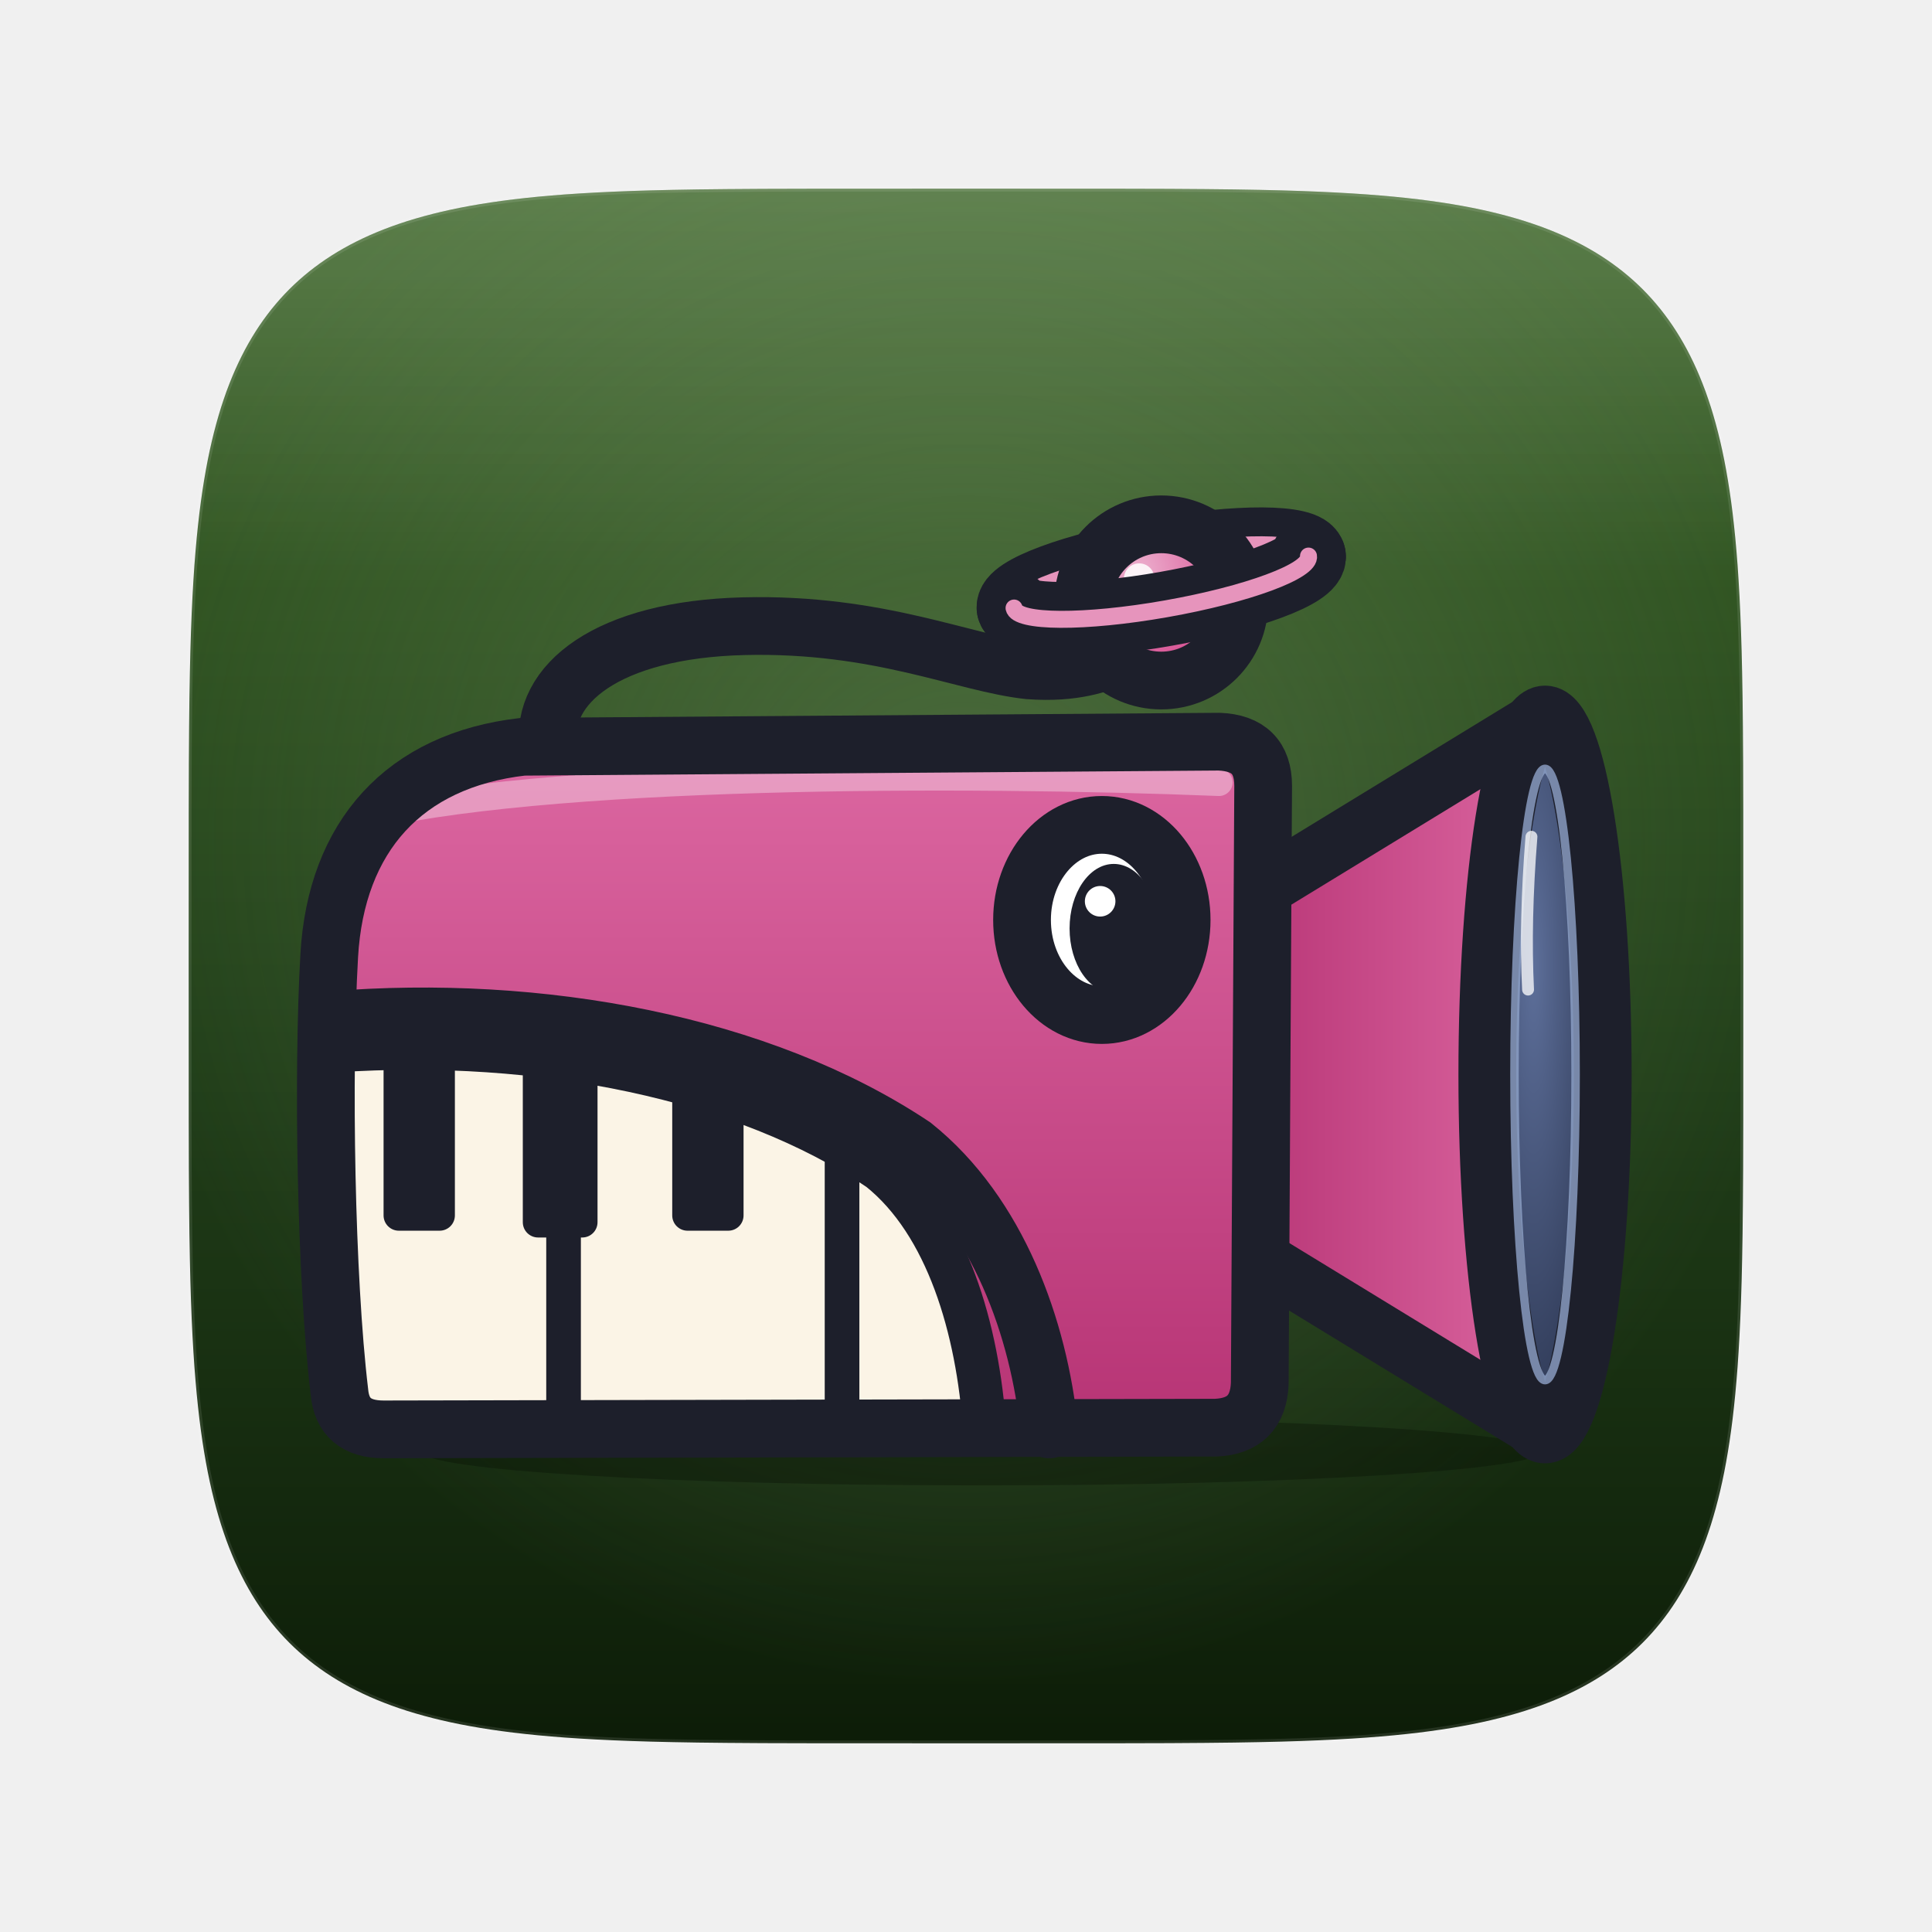
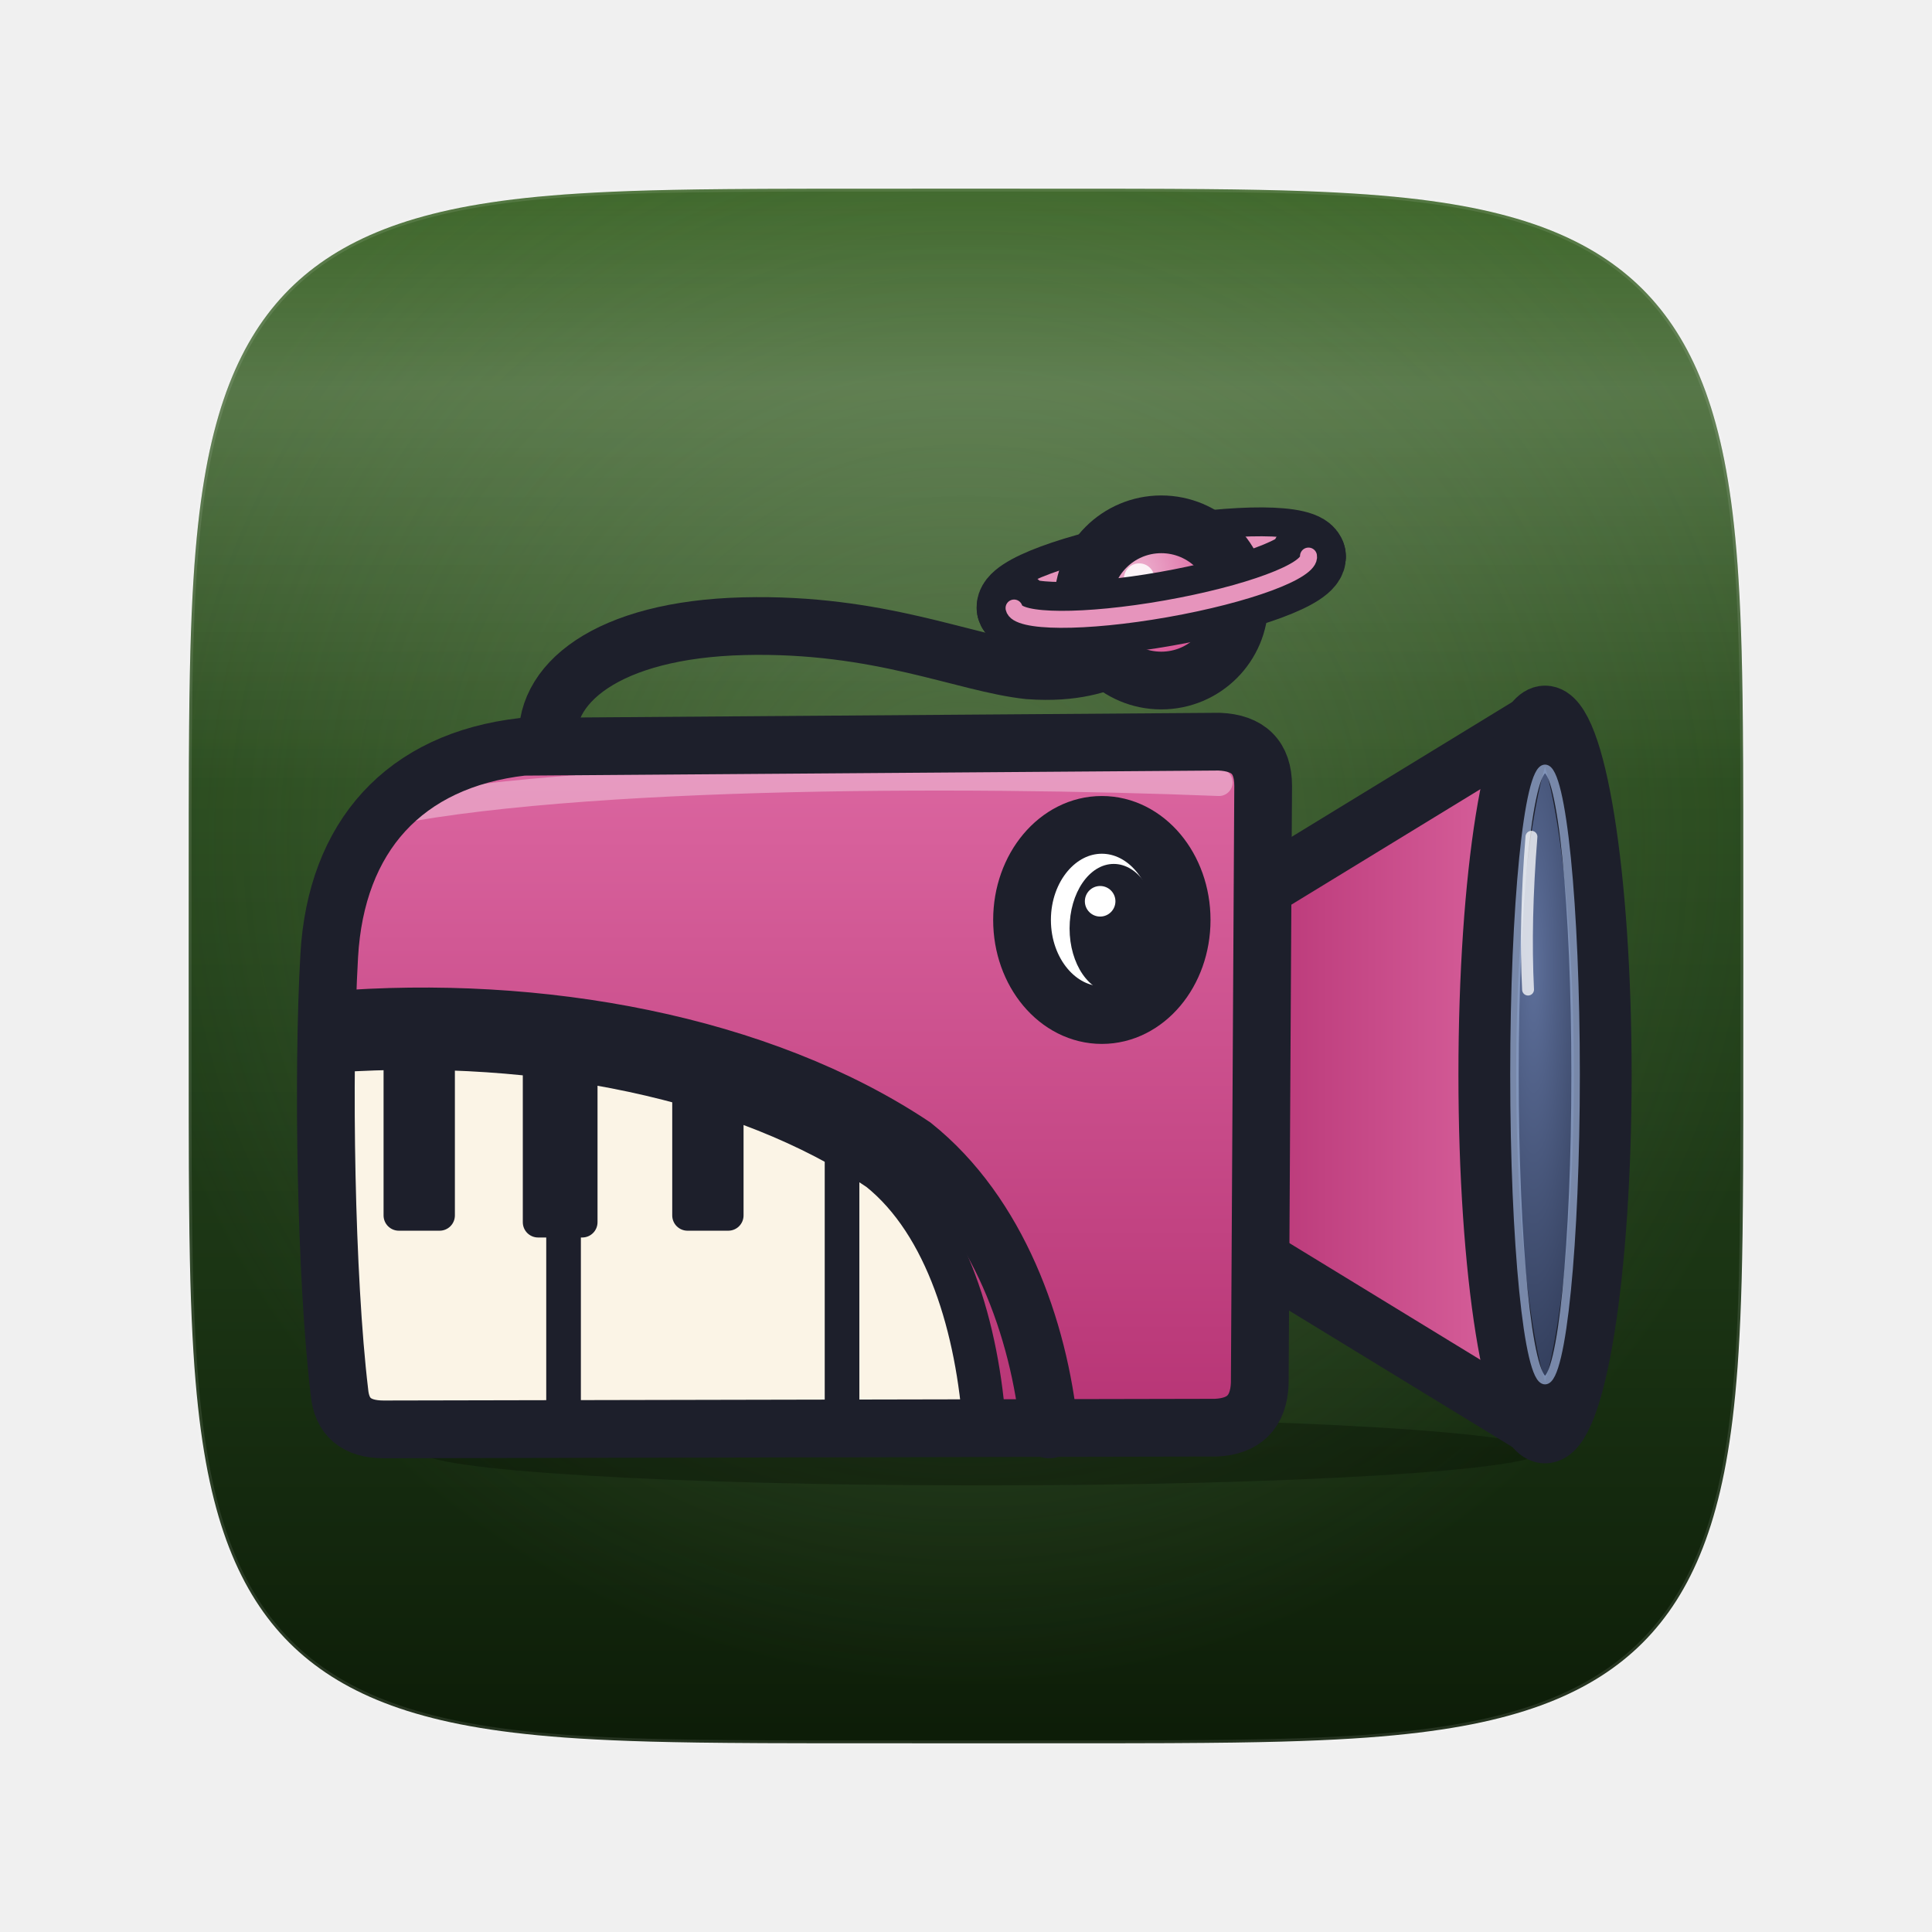
<svg xmlns="http://www.w3.org/2000/svg" width="1024" height="1024" viewBox="0 0 1024 1024">
  <defs>
    <linearGradient id="plate" x1="0" y1="0" x2="0" y2="1">
      <stop offset="0" stop-color="#3d6629" />
      <stop offset="0.55" stop-color="#22401a" />
      <stop offset="1" stop-color="#0d1d08" />
    </linearGradient>
    <radialGradient id="glow" cx="0.5" cy="0.42" r="0.55">
      <stop offset="0" stop-color="#6e8c5e" stop-opacity="0.45" />
      <stop offset="1" stop-color="#6e8c5e" stop-opacity="0" />
    </radialGradient>
    <linearGradient id="bodyg" x1="0" y1="0" x2="0" y2="1">
      <stop offset="0" stop-color="#ffbb33" />
      <stop offset="0.6" stop-color="#f7a600" />
      <stop offset="1" stop-color="#e58a00" />
    </linearGradient>
    <linearGradient id="lensbody" x1="0" y1="0" x2="0" y2="1">
      <stop offset="0" stop-color="#ffb21f" />
      <stop offset="1" stop-color="#dc8300" />
    </linearGradient>
    <linearGradient id="keysg" x1="0" y1="0" x2="0" y2="1">
      <stop offset="0" stop-color="#fffaf0" />
      <stop offset="1" stop-color="#eadfc9" />
    </linearGradient>
    <linearGradient id="blackk" x1="0" y1="0" x2="0" y2="1">
      <stop offset="0" stop-color="#2a2f3d" />
      <stop offset="1" stop-color="#141824" />
    </linearGradient>
    <radialGradient id="glass" cx="0.35" cy="0.3" r="0.9">
      <stop offset="0" stop-color="#5d7898" />
      <stop offset="0.5" stop-color="#2c3e58" />
      <stop offset="1" stop-color="#151d2d" />
    </radialGradient>
    <radialGradient id="eyew" cx="0.4" cy="0.35" r="0.7">
      <stop offset="0" stop-color="#ffffff" />
      <stop offset="1" stop-color="#ece6da" />
    </radialGradient>
    <radialGradient id="ball" cx="0.35" cy="0.3" r="0.8">
      <stop offset="0" stop-color="#ffd27a" />
      <stop offset="1" stop-color="#f08f00" />
    </radialGradient>
    <linearGradient id="sheen" x1="0" y1="0" x2="0" y2="1">
-       <stop offset="0" stop-color="#ffffff" stop-opacity="0.16" />
-       <stop offset="0.5" stop-color="#ffffff" stop-opacity="0" />
+       <stop offset="0" stop-color="#ffffff" stop-opacity="0" />
+       <stop offset="0.25" stop-color="#ffffff" stop-opacity="0.16" />
+       <stop offset="0.75" stop-color="#ffffff" stop-opacity="0" />
    </linearGradient>
    <filter id="drop" x="-20%" y="-20%" width="140%" height="150%">
      <feGaussianBlur in="SourceAlpha" stdDeviation="14" />
      <feOffset dy="12" result="b" />
      <feComponentTransfer>
        <feFuncA type="linear" slope="0.35" />
      </feComponentTransfer>
      <feMerge>
        <feMergeNode />
        <feMergeNode in="SourceGraphic" />
      </feMerge>
    </filter>
    <clipPath id="plateclip">
      <path d="M924.00,512.00 L923.97,593.59 L923.90,619.65 L923.77,638.60 L923.60,654.01 L923.37,667.24 L923.10,678.95 L922.77,689.52 L922.39,699.21 L921.96,708.17 L921.48,716.53 L920.96,724.39 L920.37,731.81 L919.74,738.85 L919.06,745.54 L918.33,751.94 L917.54,758.06 L916.70,763.93 L915.81,769.57 L914.87,775.00 L913.88,780.24 L912.83,785.29 L911.73,790.18 L910.57,794.91 L909.36,799.49 L908.10,803.93 L906.79,808.23 L905.41,812.41 L903.99,816.47 L902.50,820.41 L900.96,824.24 L899.37,827.96 L897.71,831.58 L896.00,835.10 L894.23,838.53 L892.40,841.86 L890.51,845.11 L888.56,848.27 L886.55,851.34 L884.48,854.33 L882.34,857.24 L880.14,860.08 L877.87,862.83 L875.54,865.52 L873.14,868.13 L870.67,870.67 L868.13,873.14 L865.52,875.54 L862.83,877.87 L860.08,880.14 L857.24,882.34 L854.33,884.48 L851.34,886.55 L848.27,888.56 L845.11,890.51 L841.86,892.40 L838.53,894.23 L835.10,896.00 L831.58,897.71 L827.96,899.37 L824.24,900.96 L820.41,902.50 L816.47,903.99 L812.41,905.41 L808.23,906.79 L803.93,908.10 L799.49,909.36 L794.91,910.57 L790.18,911.73 L785.29,912.83 L780.24,913.88 L775.00,914.87 L769.57,915.81 L763.93,916.70 L758.06,917.54 L751.94,918.33 L745.54,919.06 L738.85,919.74 L731.81,920.37 L724.39,920.96 L716.53,921.48 L708.17,921.96 L699.21,922.39 L689.52,922.77 L678.95,923.10 L667.24,923.37 L654.01,923.60 L638.60,923.77 L619.65,923.90 L593.59,923.97 L512.00,924.00 L430.41,923.97 L404.35,923.90 L385.40,923.77 L369.99,923.60 L356.76,923.37 L345.05,923.10 L334.48,922.77 L324.79,922.39 L315.83,921.96 L307.47,921.48 L299.61,920.96 L292.19,920.37 L285.15,919.74 L278.46,919.06 L272.06,918.33 L265.94,917.54 L260.07,916.70 L254.43,915.81 L249.00,914.87 L243.76,913.88 L238.71,912.83 L233.82,911.73 L229.09,910.57 L224.51,909.36 L220.07,908.10 L215.77,906.79 L211.59,905.41 L207.53,903.99 L203.59,902.50 L199.76,900.96 L196.04,899.37 L192.42,897.71 L188.90,896.00 L185.47,894.23 L182.14,892.40 L178.89,890.51 L175.73,888.56 L172.66,886.55 L169.67,884.48 L166.76,882.34 L163.92,880.14 L161.17,877.87 L158.48,875.54 L155.87,873.14 L153.33,870.67 L150.86,868.13 L148.46,865.52 L146.13,862.83 L143.86,860.08 L141.66,857.24 L139.52,854.33 L137.45,851.34 L135.44,848.27 L133.49,845.11 L131.60,841.86 L129.77,838.53 L128.00,835.10 L126.29,831.58 L124.63,827.96 L123.04,824.24 L121.50,820.41 L120.01,816.47 L118.59,812.41 L117.21,808.23 L115.90,803.93 L114.64,799.49 L113.43,794.91 L112.27,790.18 L111.17,785.29 L110.12,780.24 L109.13,775.00 L108.19,769.57 L107.30,763.93 L106.46,758.06 L105.67,751.94 L104.94,745.54 L104.26,738.85 L103.63,731.81 L103.04,724.39 L102.52,716.53 L102.04,708.17 L101.61,699.21 L101.23,689.52 L100.90,678.95 L100.63,667.24 L100.40,654.01 L100.23,638.60 L100.10,619.65 L100.03,593.59 L100.00,512.00 L100.03,430.41 L100.10,404.35 L100.23,385.40 L100.40,369.99 L100.63,356.76 L100.90,345.05 L101.23,334.48 L101.61,324.79 L102.04,315.83 L102.52,307.47 L103.04,299.61 L103.63,292.19 L104.26,285.15 L104.94,278.46 L105.67,272.06 L106.46,265.94 L107.30,260.07 L108.19,254.43 L109.13,249.00 L110.12,243.76 L111.17,238.71 L112.27,233.82 L113.43,229.09 L114.64,224.51 L115.90,220.07 L117.21,215.77 L118.59,211.59 L120.01,207.53 L121.50,203.59 L123.04,199.76 L124.63,196.04 L126.29,192.42 L128.00,188.90 L129.77,185.47 L131.60,182.14 L133.49,178.89 L135.44,175.73 L137.45,172.66 L139.52,169.67 L141.66,166.76 L143.86,163.92 L146.13,161.17 L148.46,158.48 L150.86,155.87 L153.33,153.33 L155.87,150.86 L158.48,148.46 L161.17,146.13 L163.92,143.86 L166.76,141.66 L169.67,139.52 L172.66,137.45 L175.73,135.44 L178.89,133.49 L182.14,131.60 L185.47,129.77 L188.90,128.00 L192.42,126.29 L196.04,124.63 L199.76,123.04 L203.59,121.50 L207.53,120.01 L211.59,118.59 L215.77,117.21 L220.07,115.90 L224.51,114.64 L229.09,113.43 L233.82,112.27 L238.71,111.17 L243.76,110.12 L249.00,109.13 L254.43,108.19 L260.07,107.30 L265.94,106.46 L272.06,105.67 L278.46,104.94 L285.15,104.26 L292.19,103.63 L299.61,103.04 L307.47,102.52 L315.83,102.04 L324.79,101.61 L334.48,101.23 L345.05,100.90 L356.76,100.63 L369.99,100.40 L385.40,100.23 L404.35,100.10 L430.41,100.03 L512.00,100.00 L593.59,100.03 L619.65,100.10 L638.60,100.23 L654.01,100.40 L667.24,100.63 L678.95,100.90 L689.52,101.23 L699.21,101.61 L708.17,102.04 L716.53,102.52 L724.39,103.04 L731.81,103.63 L738.85,104.26 L745.54,104.94 L751.94,105.67 L758.06,106.46 L763.93,107.30 L769.57,108.19 L775.00,109.13 L780.24,110.12 L785.29,111.17 L790.18,112.27 L794.91,113.43 L799.49,114.64 L803.93,115.90 L808.23,117.21 L812.41,118.59 L816.47,120.01 L820.41,121.50 L824.24,123.04 L827.96,124.63 L831.58,126.29 L835.10,128.00 L838.53,129.77 L841.86,131.60 L845.11,133.49 L848.27,135.44 L851.34,137.45 L854.33,139.52 L857.24,141.66 L860.08,143.86 L862.83,146.13 L865.52,148.46 L868.13,150.86 L870.67,153.33 L873.14,155.87 L875.54,158.48 L877.87,161.17 L880.14,163.92 L882.34,166.76 L884.48,169.67 L886.55,172.66 L888.56,175.73 L890.51,178.89 L892.40,182.14 L894.23,185.47 L896.00,188.90 L897.71,192.42 L899.37,196.04 L900.96,199.76 L902.50,203.59 L903.99,207.53 L905.41,211.59 L906.79,215.77 L908.10,220.07 L909.36,224.51 L910.57,229.09 L911.73,233.82 L912.83,238.71 L913.88,243.76 L914.87,249.00 L915.81,254.43 L916.70,260.07 L917.54,265.94 L918.33,272.06 L919.06,278.46 L919.74,285.15 L920.37,292.19 L920.96,299.61 L921.48,307.47 L921.96,315.83 L922.39,324.79 L922.77,334.48 L923.10,345.05 L923.37,356.76 L923.60,369.99 L923.77,385.40 L923.90,404.35 L923.97,430.41 Z" />
    </clipPath>
  </defs>
  <path d="M924.00,512.00 L923.97,593.59 L923.90,619.65 L923.77,638.60 L923.60,654.01 L923.37,667.24 L923.10,678.95 L922.77,689.52 L922.39,699.21 L921.96,708.17 L921.48,716.53 L920.96,724.39 L920.37,731.81 L919.74,738.85 L919.06,745.54 L918.33,751.94 L917.54,758.06 L916.70,763.93 L915.81,769.57 L914.87,775.00 L913.88,780.24 L912.83,785.29 L911.73,790.18 L910.57,794.91 L909.36,799.49 L908.10,803.93 L906.79,808.23 L905.41,812.41 L903.99,816.47 L902.50,820.41 L900.96,824.24 L899.37,827.96 L897.71,831.58 L896.00,835.10 L894.23,838.53 L892.40,841.86 L890.51,845.11 L888.56,848.27 L886.55,851.34 L884.48,854.33 L882.34,857.24 L880.14,860.08 L877.87,862.83 L875.54,865.52 L873.14,868.13 L870.67,870.67 L868.13,873.14 L865.52,875.54 L862.83,877.87 L860.08,880.14 L857.24,882.34 L854.33,884.48 L851.34,886.55 L848.27,888.56 L845.11,890.51 L841.86,892.40 L838.53,894.23 L835.10,896.00 L831.58,897.71 L827.96,899.37 L824.24,900.96 L820.41,902.50 L816.47,903.99 L812.41,905.41 L808.23,906.79 L803.93,908.10 L799.49,909.36 L794.91,910.57 L790.18,911.73 L785.29,912.83 L780.24,913.88 L775.00,914.87 L769.57,915.81 L763.93,916.70 L758.06,917.54 L751.94,918.33 L745.54,919.06 L738.85,919.74 L731.81,920.37 L724.39,920.96 L716.53,921.48 L708.17,921.96 L699.21,922.39 L689.52,922.77 L678.95,923.10 L667.24,923.37 L654.01,923.60 L638.60,923.77 L619.65,923.90 L593.59,923.97 L512.00,924.00 L430.41,923.97 L404.35,923.90 L385.40,923.77 L369.99,923.60 L356.76,923.37 L345.05,923.10 L334.48,922.77 L324.79,922.39 L315.83,921.96 L307.47,921.48 L299.61,920.96 L292.19,920.37 L285.15,919.74 L278.46,919.06 L272.06,918.33 L265.94,917.54 L260.07,916.70 L254.43,915.81 L249.00,914.87 L243.76,913.88 L238.71,912.83 L233.82,911.73 L229.09,910.57 L224.51,909.36 L220.07,908.10 L215.77,906.79 L211.59,905.41 L207.53,903.99 L203.59,902.50 L199.76,900.96 L196.04,899.37 L192.42,897.71 L188.90,896.00 L185.47,894.23 L182.14,892.40 L178.89,890.51 L175.73,888.56 L172.66,886.55 L169.67,884.48 L166.76,882.34 L163.92,880.14 L161.17,877.87 L158.48,875.54 L155.87,873.14 L153.33,870.67 L150.86,868.13 L148.46,865.52 L146.13,862.83 L143.86,860.08 L141.66,857.24 L139.52,854.33 L137.45,851.34 L135.44,848.27 L133.49,845.11 L131.60,841.86 L129.77,838.53 L128.00,835.10 L126.29,831.58 L124.63,827.96 L123.04,824.24 L121.50,820.41 L120.01,816.47 L118.59,812.41 L117.21,808.23 L115.90,803.93 L114.64,799.49 L113.43,794.91 L112.27,790.18 L111.17,785.29 L110.12,780.24 L109.13,775.00 L108.19,769.57 L107.30,763.93 L106.46,758.06 L105.67,751.94 L104.94,745.54 L104.26,738.85 L103.63,731.81 L103.04,724.39 L102.52,716.53 L102.04,708.17 L101.61,699.21 L101.23,689.52 L100.90,678.95 L100.63,667.24 L100.40,654.01 L100.23,638.60 L100.10,619.65 L100.03,593.59 L100.00,512.00 L100.03,430.41 L100.10,404.35 L100.23,385.40 L100.40,369.99 L100.63,356.76 L100.90,345.05 L101.23,334.48 L101.61,324.79 L102.04,315.83 L102.52,307.47 L103.04,299.61 L103.63,292.19 L104.26,285.15 L104.94,278.46 L105.67,272.06 L106.46,265.94 L107.30,260.07 L108.19,254.43 L109.13,249.00 L110.12,243.76 L111.17,238.71 L112.27,233.82 L113.43,229.09 L114.64,224.51 L115.90,220.07 L117.21,215.77 L118.59,211.59 L120.01,207.53 L121.50,203.59 L123.04,199.76 L124.63,196.04 L126.29,192.42 L128.00,188.90 L129.77,185.47 L131.60,182.14 L133.49,178.89 L135.44,175.73 L137.45,172.66 L139.52,169.67 L141.66,166.76 L143.86,163.92 L146.13,161.17 L148.46,158.48 L150.86,155.87 L153.33,153.33 L155.87,150.86 L158.48,148.46 L161.17,146.13 L163.92,143.86 L166.76,141.66 L169.67,139.52 L172.66,137.45 L175.73,135.44 L178.89,133.49 L182.14,131.60 L185.47,129.77 L188.90,128.00 L192.42,126.29 L196.04,124.63 L199.76,123.04 L203.59,121.50 L207.53,120.01 L211.59,118.59 L215.77,117.21 L220.07,115.90 L224.51,114.64 L229.09,113.43 L233.82,112.27 L238.71,111.17 L243.76,110.12 L249.00,109.13 L254.43,108.19 L260.07,107.30 L265.94,106.46 L272.06,105.67 L278.46,104.94 L285.15,104.26 L292.19,103.63 L299.61,103.04 L307.47,102.52 L315.83,102.04 L324.79,101.61 L334.48,101.23 L345.05,100.90 L356.76,100.63 L369.99,100.40 L385.40,100.23 L404.35,100.10 L430.41,100.03 L512.00,100.00 L593.59,100.03 L619.65,100.10 L638.60,100.23 L654.01,100.40 L667.24,100.63 L678.95,100.90 L689.52,101.23 L699.21,101.61 L708.17,102.04 L716.53,102.52 L724.39,103.04 L731.81,103.63 L738.85,104.26 L745.54,104.94 L751.94,105.67 L758.06,106.46 L763.93,107.30 L769.57,108.19 L775.00,109.13 L780.24,110.12 L785.29,111.17 L790.18,112.27 L794.91,113.43 L799.49,114.64 L803.93,115.90 L808.23,117.21 L812.41,118.59 L816.47,120.01 L820.41,121.50 L824.24,123.04 L827.96,124.63 L831.58,126.29 L835.10,128.00 L838.53,129.77 L841.86,131.60 L845.11,133.49 L848.27,135.44 L851.34,137.45 L854.33,139.52 L857.24,141.66 L860.08,143.86 L862.83,146.13 L865.52,148.46 L868.13,150.86 L870.67,153.33 L873.14,155.87 L875.54,158.48 L877.87,161.17 L880.14,163.92 L882.34,166.76 L884.48,169.67 L886.55,172.66 L888.56,175.73 L890.51,178.89 L892.40,182.14 L894.23,185.47 L896.00,188.90 L897.71,192.42 L899.37,196.04 L900.96,199.76 L902.50,203.59 L903.99,207.53 L905.41,211.59 L906.79,215.77 L908.10,220.07 L909.36,224.51 L910.57,229.09 L911.73,233.82 L912.83,238.71 L913.88,243.76 L914.87,249.00 L915.81,254.43 L916.70,260.07 L917.54,265.94 L918.33,272.06 L919.06,278.46 L919.74,285.15 L920.37,292.19 L920.96,299.61 L921.48,307.47 L921.96,315.83 L922.39,324.79 L922.77,334.48 L923.10,345.05 L923.37,356.76 L923.60,369.99 L923.77,385.40 L923.90,404.35 L923.97,430.41 Z" fill="url(#plate)" />
  <g clip-path="url(#plateclip)">
    <rect x="100" y="100" width="824" height="824" fill="url(#glow)" />
    <rect x="100" y="100" width="824" height="420" fill="url(#sheen)" />
    <ellipse cx="520.1" cy="769.3" rx="297.0" ry="18.0" fill="#060e04" opacity="0.35" />
    <g transform="translate(106.1,-141.5) scale(0.9)">
      <defs>
        <clipPath id="bodyclip">
          <path d="M 82 977 C 74 910 72 790 76 720 C 80 650 120 605 190 597 L 600 594 Q 626 595 626 620 L 624 972 Q 623 997 598 998 L 108 999 Q 84 999 82 977 Z" />
        </clipPath>
        <clipPath id="jawclip">
          <path d="M 80 776 C 200 768 320 792 400 846 C 440 878 458 940 462 999 L 100 999 Q 82 999 82 977 L 80 776 Z" />
        </clipPath>
        <linearGradient id="bg1" x1="0" y1="0" x2="0" y2="1">
          <stop offset="0" stop-color="#dc67a1" />
          <stop offset="1" stop-color="#b73475" />
        </linearGradient>
        <linearGradient id="lg1" x1="0" y1="0" x2="1" y2="0">
          <stop offset="0" stop-color="#b73475" />
          <stop offset="1" stop-color="#dc67a1" />
        </linearGradient>
        <radialGradient id="gl" cx="0.4" cy="0.35" r="0.7">
          <stop offset="0" stop-color="#5d6f9a" />
          <stop offset="1" stop-color="#2b3550" />
        </radialGradient>
        <radialGradient id="bl" cx="0.35" cy="0.3" r="0.75">
          <stop offset="0" stop-color="#edb1cf" />
          <stop offset="1" stop-color="#d23c86" />
        </radialGradient>
      </defs>
      <path d="M 610 690 L 790 580 Q 800 790 790 1000 L 610 890 Z" fill="url(#lg1)" stroke="#1d1f2b" stroke-width="34" stroke-linejoin="round" />
      <ellipse cx="792" cy="790" rx="34" ry="212" fill="url(#gl)" stroke="#1d1f2b" stroke-width="34" />
      <ellipse cx="792" cy="790" rx="18" ry="180" fill="none" stroke="#8fa3c8" stroke-width="5" opacity="0.8" />
      <path d="M 784 650 Q 780 700 782 740" stroke="#ffffff" stroke-width="7" stroke-linecap="round" fill="none" opacity="0.75" />
      <path d="M 205 597 C 200 560 240 528 320 526 C 400 524 450 548 488 552 C 515 554 530 548 540 544" fill="none" stroke="#1d1f2b" stroke-width="34" stroke-linecap="round" />
      <path d="M 82 977 C 74 910 72 790 76 720 C 80 650 120 605 190 597 L 600 594 Q 626 595 626 620 L 624 972 Q 623 997 598 998 L 108 999 Q 84 999 82 977 Z" fill="url(#bg1)" />
      <g clip-path="url(#bodyclip)">
        <path d="M 80 776 C 200 768 320 792 400 846 C 440 878 458 940 462 999 L 100 999 Q 82 999 82 977 L 80 776 Z" fill="#FBF4E6" />
        <path d="M 90 640 C 200 612 450 612 600 618" stroke="#ffffff" stroke-opacity="0.35" stroke-width="16" fill="none" stroke-linecap="round" />
        <g clip-path="url(#jawclip)">
          <path d="M 214 770 L 214 1005" stroke="#1d1f2b" stroke-width="20.4" />
          <path d="M 378 770 L 378 1005" stroke="#1d1f2b" stroke-width="20.4" />
          <rect x="108" y="700" width="42" height="182" rx="9" fill="#1d1f2b" />
          <rect x="190" y="700" width="44" height="186" rx="9" fill="#1d1f2b" />
          <rect x="278" y="700" width="42" height="182" rx="9" fill="#1d1f2b" />
        </g>
      </g>
      <path d="M 77 758 C 200 748 330 772 420 832 C 470 872 494 940 500 999" fill="none" stroke="#1d1f2b" stroke-width="34" stroke-linecap="round" />
      <path d="M 80 776 C 200 768 320 792 400 846 C 440 878 458 940 462 999" fill="none" stroke="#1d1f2b" stroke-width="25.5" stroke-linecap="round" />
      <path d="M 82 977 C 74 910 72 790 76 720 C 80 650 120 605 190 597 L 600 594 Q 626 595 626 620 L 624 972 Q 623 997 598 998 L 108 999 Q 84 999 82 977 Z" fill="none" stroke="#1d1f2b" stroke-width="34" stroke-linejoin="round" />
      <ellipse cx="531" cy="699" rx="47" ry="56" fill="#ffffff" stroke="#1d1f2b" stroke-width="34" />
      <ellipse cx="538" cy="704" rx="26" ry="38" fill="#1d1f2b" />
      <circle cx="530" cy="688" r="9" fill="#fff" />
      <path d="M 479.3 515.3 A 88 16 -10 0 1 652.7 484.7" fill="none" stroke="#1d1f2b" stroke-width="44" stroke-linecap="round" />
      <path d="M 479.3 515.3 A 88 16 -10 0 1 652.7 484.7" fill="none" stroke="#e694bc" stroke-width="10" stroke-linecap="round" />
      <circle cx="566" cy="512" r="46" fill="url(#bl)" stroke="#1d1f2b" stroke-width="34" />
      <circle cx="553" cy="498" r="9" fill="#fff" opacity="0.85" />
      <path d="M 479.3 515.3 A 88 16 -10 0 0 652.7 484.7" fill="none" stroke="#1d1f2b" stroke-width="44" stroke-linecap="round" />
      <path d="M 479.3 515.3 A 88 16 -10 0 0 652.7 484.7" fill="none" stroke="#e694bc" stroke-width="10" stroke-linecap="round" />
    </g>
  </g>
  <path d="M924.00,512.00 L923.97,593.59 L923.90,619.65 L923.77,638.60 L923.60,654.01 L923.37,667.24 L923.10,678.95 L922.77,689.52 L922.39,699.21 L921.96,708.17 L921.48,716.53 L920.96,724.39 L920.37,731.81 L919.74,738.85 L919.06,745.54 L918.33,751.94 L917.54,758.06 L916.70,763.93 L915.81,769.57 L914.87,775.00 L913.88,780.24 L912.83,785.29 L911.73,790.18 L910.57,794.91 L909.36,799.49 L908.10,803.93 L906.79,808.23 L905.41,812.41 L903.99,816.47 L902.50,820.41 L900.96,824.24 L899.37,827.96 L897.71,831.58 L896.00,835.10 L894.23,838.53 L892.40,841.86 L890.51,845.11 L888.56,848.27 L886.55,851.34 L884.48,854.33 L882.34,857.24 L880.14,860.08 L877.87,862.83 L875.54,865.52 L873.14,868.13 L870.67,870.67 L868.13,873.14 L865.52,875.54 L862.83,877.87 L860.08,880.14 L857.24,882.34 L854.33,884.48 L851.34,886.55 L848.27,888.56 L845.11,890.51 L841.86,892.40 L838.53,894.23 L835.10,896.00 L831.58,897.71 L827.96,899.37 L824.24,900.96 L820.41,902.50 L816.47,903.99 L812.41,905.41 L808.23,906.79 L803.93,908.10 L799.49,909.36 L794.91,910.57 L790.18,911.73 L785.29,912.83 L780.24,913.88 L775.00,914.87 L769.57,915.81 L763.93,916.70 L758.06,917.54 L751.94,918.33 L745.54,919.06 L738.85,919.74 L731.81,920.37 L724.39,920.96 L716.53,921.48 L708.17,921.96 L699.21,922.39 L689.52,922.77 L678.95,923.10 L667.24,923.37 L654.01,923.60 L638.60,923.77 L619.65,923.90 L593.59,923.97 L512.00,924.00 L430.41,923.97 L404.35,923.90 L385.40,923.77 L369.99,923.60 L356.76,923.37 L345.05,923.10 L334.48,922.77 L324.79,922.39 L315.83,921.96 L307.47,921.48 L299.61,920.96 L292.19,920.37 L285.15,919.74 L278.46,919.06 L272.06,918.33 L265.94,917.54 L260.07,916.70 L254.43,915.81 L249.00,914.87 L243.76,913.88 L238.71,912.83 L233.82,911.73 L229.09,910.57 L224.51,909.36 L220.07,908.10 L215.77,906.79 L211.59,905.41 L207.53,903.99 L203.59,902.50 L199.76,900.96 L196.04,899.37 L192.42,897.71 L188.90,896.00 L185.47,894.23 L182.14,892.40 L178.89,890.51 L175.73,888.56 L172.66,886.55 L169.67,884.48 L166.76,882.34 L163.92,880.14 L161.17,877.87 L158.48,875.54 L155.87,873.14 L153.33,870.67 L150.86,868.13 L148.46,865.52 L146.13,862.83 L143.86,860.08 L141.66,857.24 L139.52,854.33 L137.45,851.34 L135.44,848.27 L133.49,845.11 L131.60,841.86 L129.77,838.53 L128.00,835.10 L126.29,831.58 L124.63,827.96 L123.04,824.24 L121.50,820.41 L120.01,816.47 L118.59,812.41 L117.21,808.23 L115.90,803.93 L114.64,799.49 L113.43,794.91 L112.27,790.18 L111.17,785.29 L110.12,780.24 L109.13,775.00 L108.19,769.57 L107.30,763.93 L106.46,758.06 L105.67,751.94 L104.94,745.54 L104.26,738.85 L103.63,731.81 L103.04,724.39 L102.52,716.53 L102.04,708.17 L101.61,699.21 L101.23,689.52 L100.90,678.95 L100.63,667.24 L100.40,654.01 L100.23,638.60 L100.10,619.65 L100.03,593.59 L100.00,512.00 L100.03,430.41 L100.10,404.35 L100.23,385.40 L100.40,369.99 L100.63,356.76 L100.90,345.05 L101.23,334.48 L101.61,324.79 L102.04,315.83 L102.52,307.47 L103.04,299.61 L103.63,292.19 L104.26,285.15 L104.94,278.46 L105.67,272.06 L106.46,265.94 L107.30,260.07 L108.19,254.43 L109.13,249.00 L110.12,243.76 L111.17,238.71 L112.27,233.82 L113.43,229.09 L114.64,224.51 L115.90,220.07 L117.21,215.77 L118.59,211.59 L120.01,207.53 L121.50,203.59 L123.04,199.76 L124.63,196.04 L126.29,192.42 L128.00,188.90 L129.77,185.47 L131.60,182.14 L133.49,178.89 L135.44,175.73 L137.45,172.66 L139.52,169.67 L141.66,166.76 L143.86,163.92 L146.13,161.17 L148.46,158.48 L150.86,155.87 L153.33,153.33 L155.87,150.86 L158.48,148.46 L161.17,146.13 L163.92,143.86 L166.76,141.66 L169.67,139.52 L172.66,137.45 L175.73,135.44 L178.89,133.49 L182.14,131.60 L185.47,129.77 L188.90,128.00 L192.42,126.29 L196.04,124.63 L199.76,123.04 L203.59,121.50 L207.53,120.01 L211.59,118.59 L215.77,117.21 L220.07,115.90 L224.51,114.64 L229.09,113.43 L233.82,112.27 L238.71,111.17 L243.76,110.12 L249.00,109.13 L254.43,108.19 L260.07,107.30 L265.94,106.46 L272.06,105.67 L278.46,104.94 L285.15,104.26 L292.19,103.63 L299.61,103.04 L307.47,102.52 L315.83,102.04 L324.79,101.61 L334.48,101.23 L345.05,100.90 L356.76,100.63 L369.99,100.40 L385.40,100.23 L404.35,100.10 L430.41,100.03 L512.00,100.00 L593.59,100.03 L619.65,100.10 L638.60,100.23 L654.01,100.40 L667.24,100.63 L678.95,100.90 L689.52,101.23 L699.21,101.61 L708.17,102.04 L716.53,102.52 L724.39,103.04 L731.81,103.63 L738.85,104.26 L745.54,104.94 L751.94,105.67 L758.06,106.46 L763.93,107.30 L769.57,108.19 L775.00,109.13 L780.24,110.12 L785.29,111.17 L790.18,112.27 L794.91,113.43 L799.49,114.64 L803.93,115.90 L808.23,117.21 L812.41,118.59 L816.47,120.01 L820.41,121.50 L824.24,123.04 L827.96,124.63 L831.58,126.29 L835.10,128.00 L838.53,129.77 L841.86,131.60 L845.11,133.49 L848.27,135.44 L851.34,137.45 L854.33,139.52 L857.24,141.66 L860.08,143.86 L862.83,146.13 L865.52,148.46 L868.13,150.86 L870.67,153.33 L873.14,155.87 L875.54,158.48 L877.87,161.17 L880.14,163.92 L882.34,166.76 L884.48,169.67 L886.55,172.66 L888.56,175.73 L890.51,178.89 L892.40,182.14 L894.23,185.47 L896.00,188.90 L897.71,192.42 L899.37,196.04 L900.96,199.76 L902.50,203.59 L903.99,207.53 L905.41,211.59 L906.79,215.77 L908.10,220.07 L909.36,224.51 L910.57,229.09 L911.73,233.82 L912.83,238.71 L913.88,243.76 L914.87,249.00 L915.81,254.43 L916.70,260.07 L917.54,265.94 L918.33,272.06 L919.06,278.46 L919.74,285.15 L920.37,292.19 L920.96,299.61 L921.48,307.47 L921.96,315.83 L922.39,324.79 L922.77,334.48 L923.10,345.05 L923.37,356.76 L923.60,369.99 L923.77,385.40 L923.90,404.35 L923.97,430.41 Z" fill="none" stroke="#ffffff" stroke-opacity="0.10" stroke-width="3" />
</svg>
